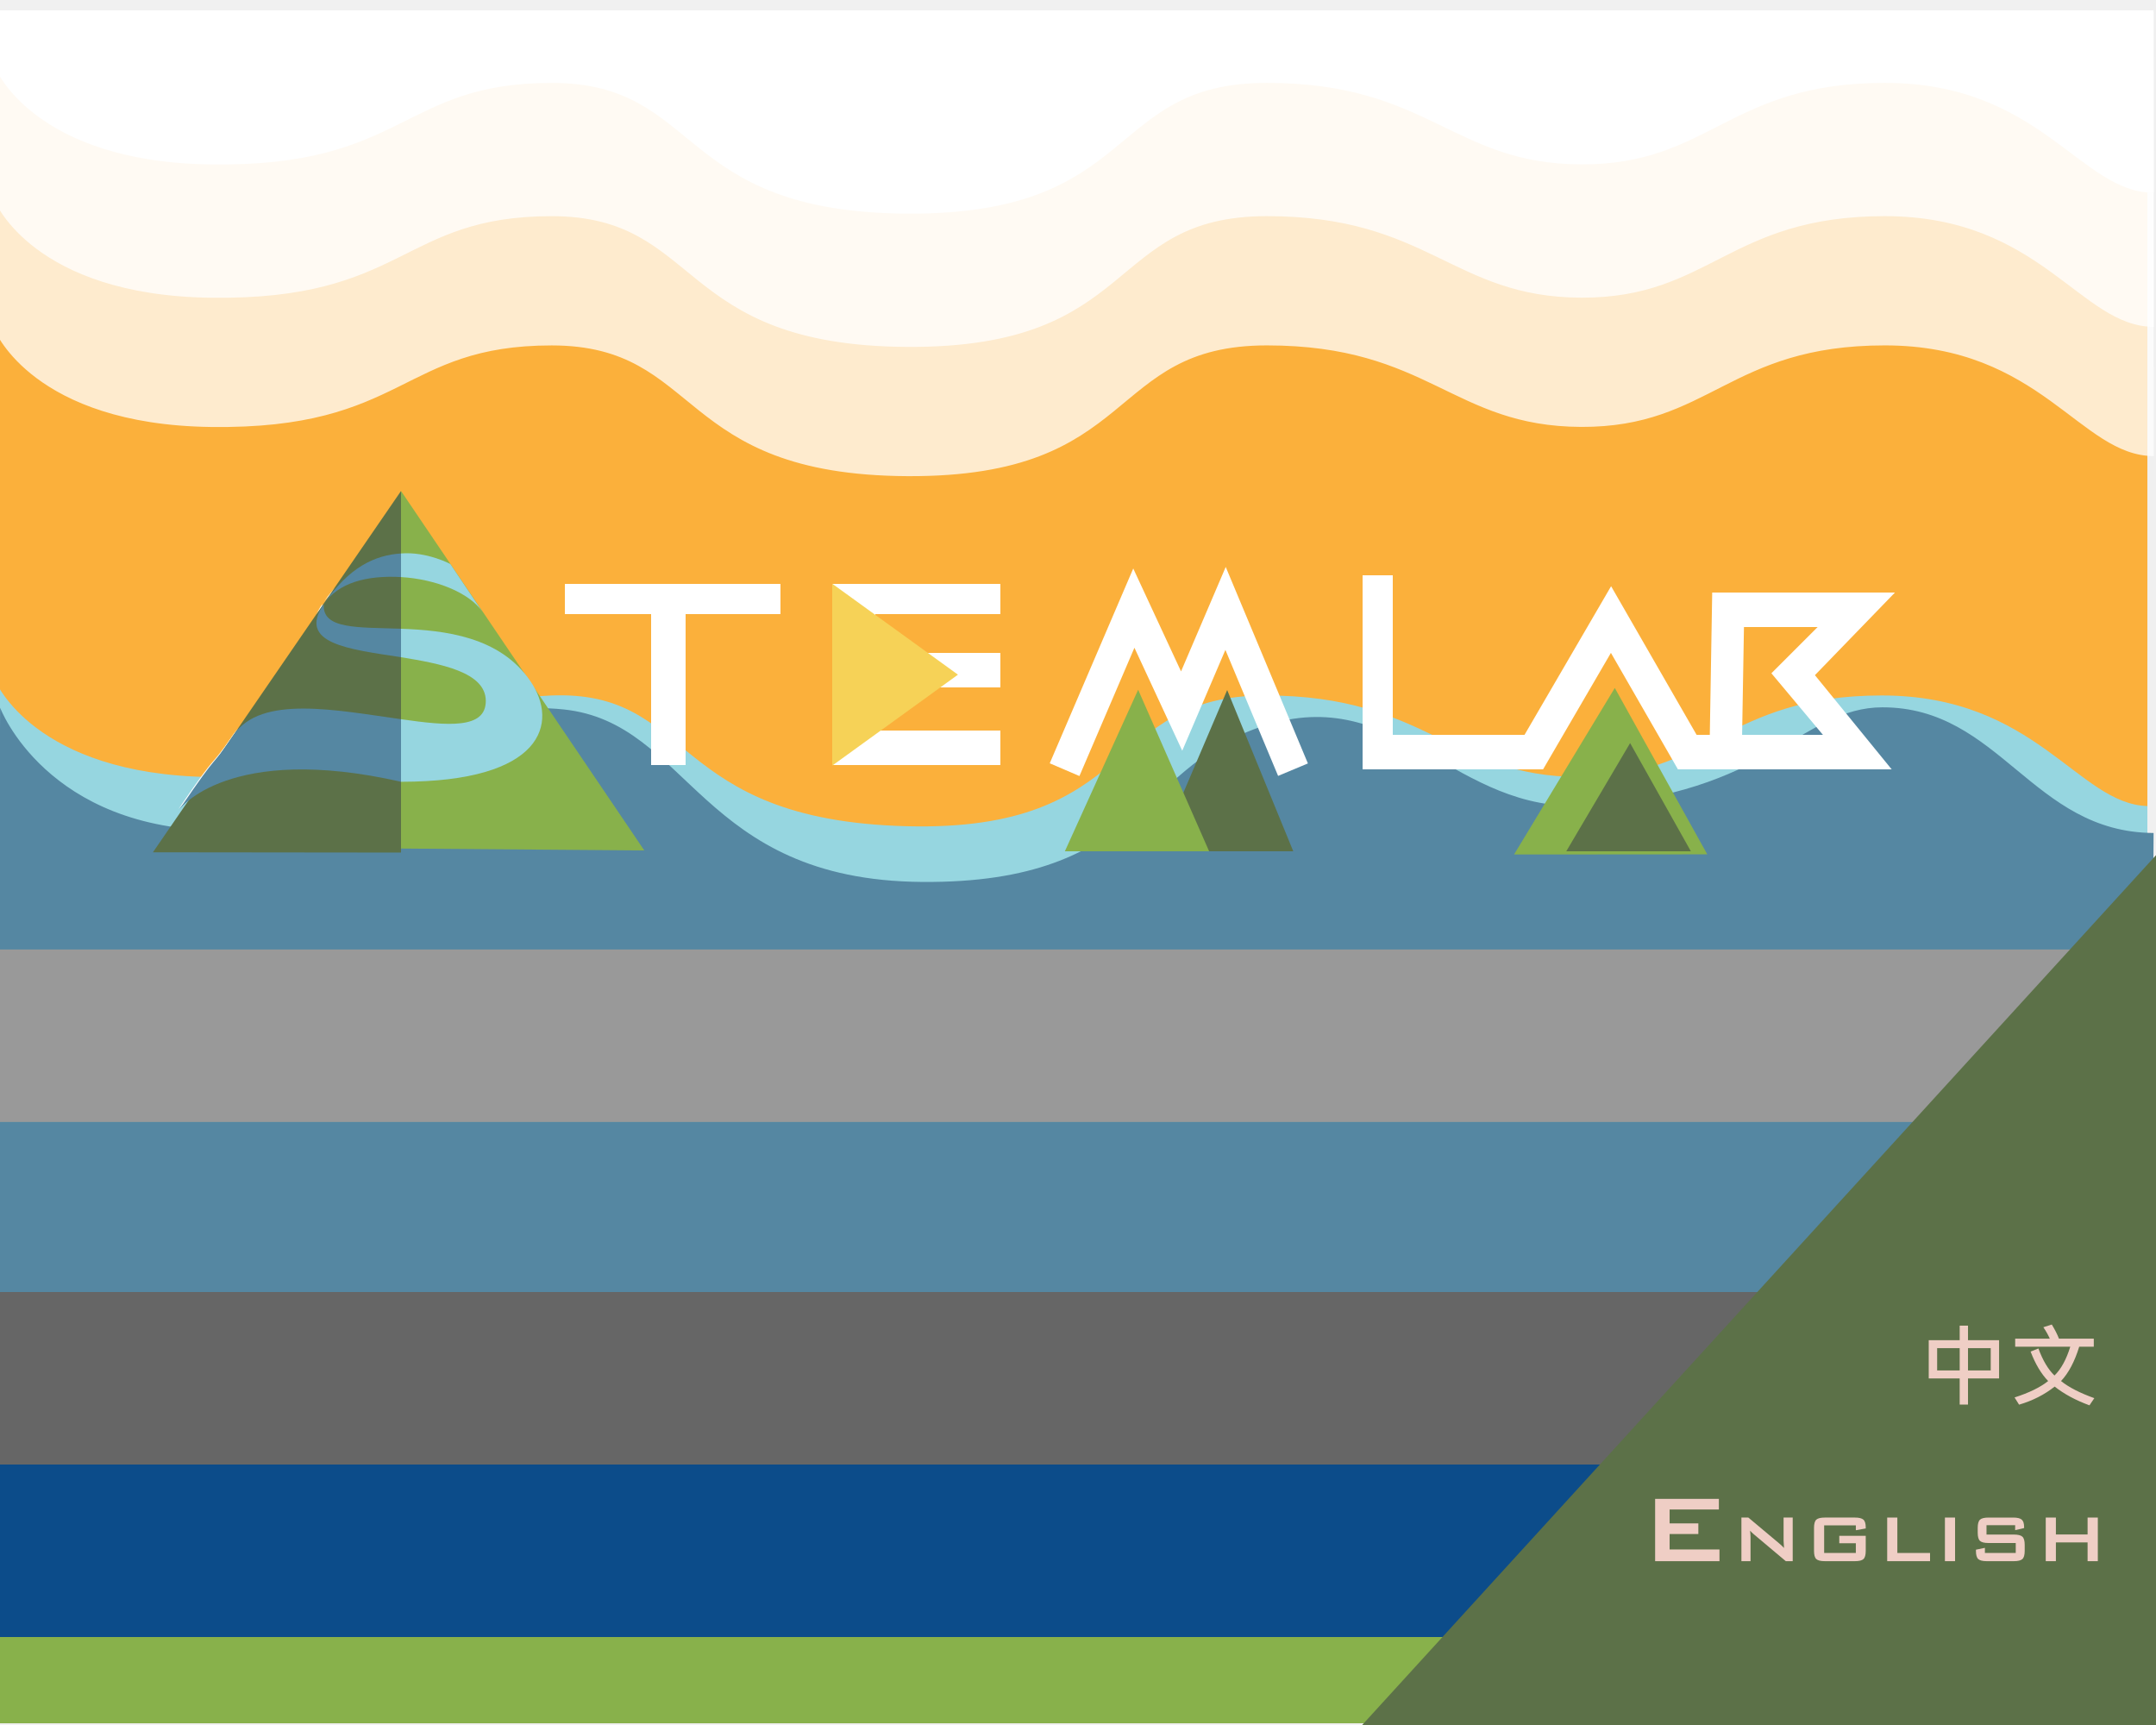
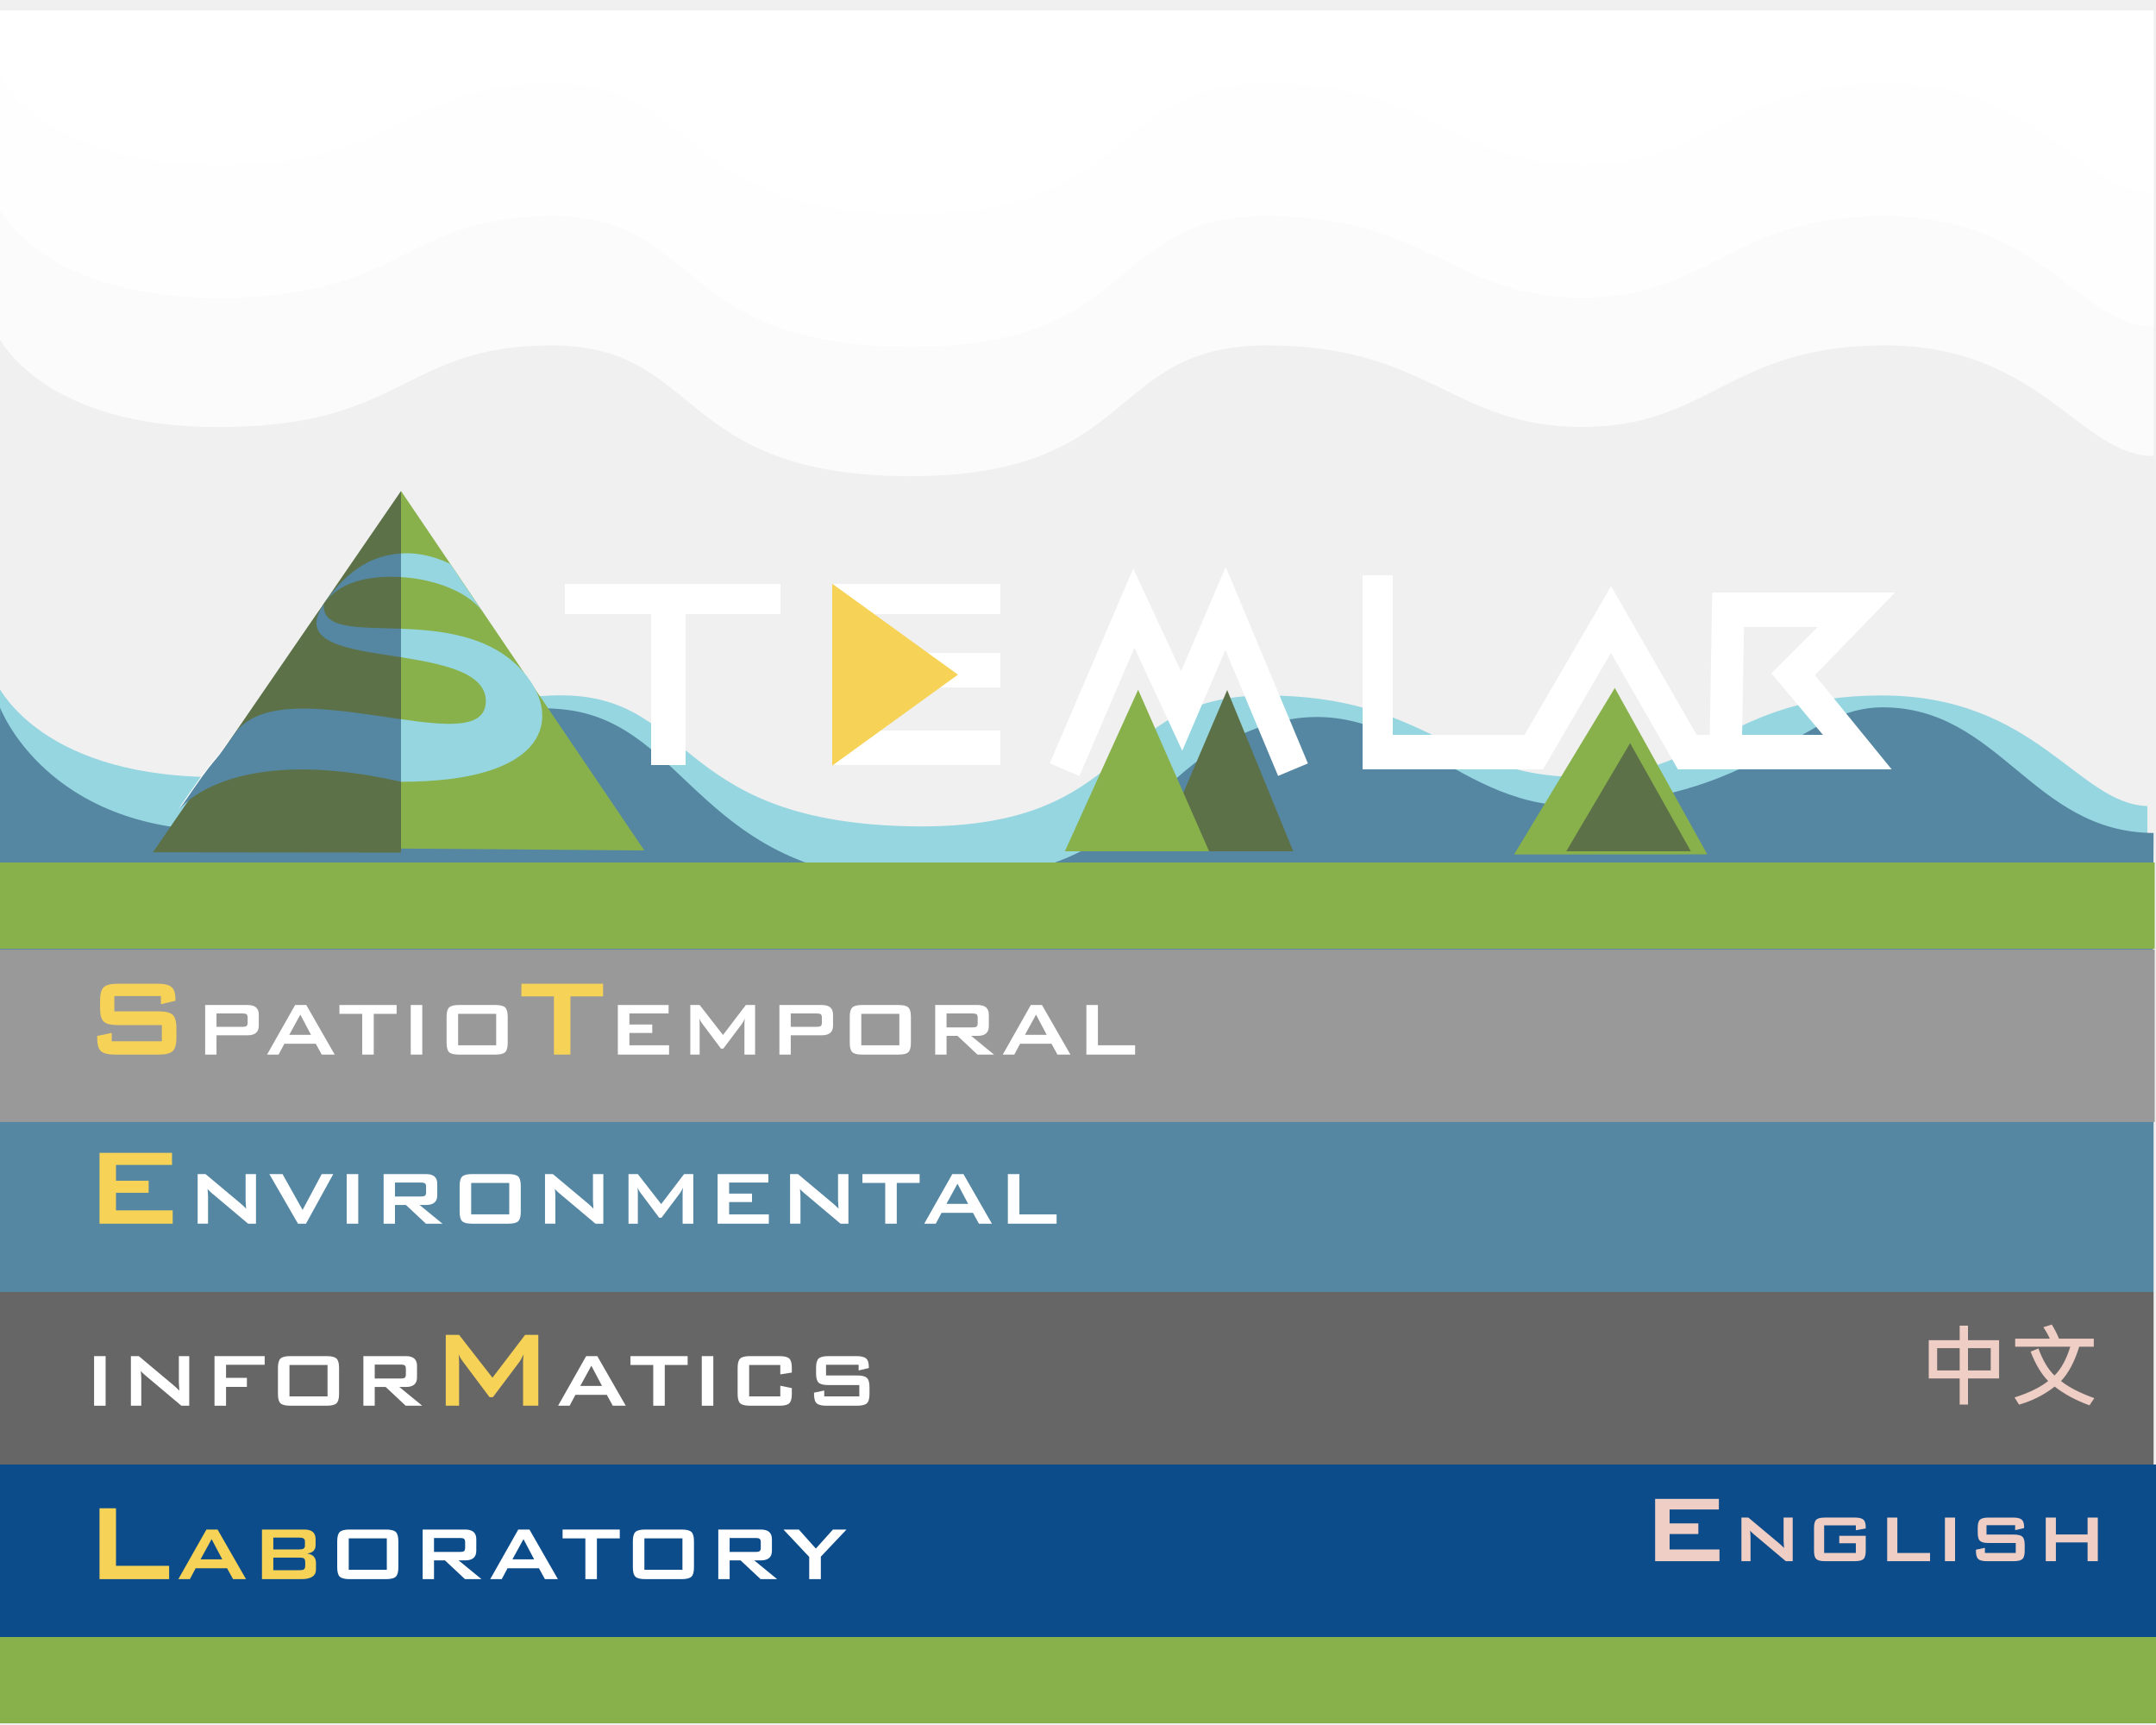
<svg xmlns="http://www.w3.org/2000/svg" version="1.1" x="0px" y="0px" viewBox="0 0 500 400" style="enable-background:new 0 0 500 400;" xml:space="preserve">
  <g id="Layer_21">
-     <rect id="XMLID_49_" x="-1" y="2.401" style="fill:#FBB03B;" width="499" height="392" />
+     <rect id="XMLID_49_" x="-1" y="2.401" style="display:none;fill:#FBB03B;" width="499" height="392" />
    <path id="XMLID_41_" style="fill:#96D6E0;" d="M366.244,180.17c-29.862-0.102-35.201-18.902-72.778-18.902   s-29.162,31.711-83.208,30.32c-55.487-1.429-49.057-31.646-82.431-30.314c-34.976,1.396-33.807,19.534-78.997,18.91   c-41.034-0.567-49.863-22.245-49.863-22.245l-0.103,124.463H498v-95.492c-16.125-0.461-25.757-25.643-61.598-25.643   C400.231,161.266,396.106,180.272,366.244,180.17z" />
    <path id="XMLID_25_" style="fill:#5587A2;" d="M367.466,186.798c-29.825,1.724-42.904-27.529-72.811-18.964   c-30.022,8.598-28.704,37.089-80.858,36.674c-51.663-0.411-53.838-36.956-83.094-40.001c-34.83-3.625-46.741,28.084-78.952,28.084   c-41.057,0-51.726-28.489-51.726-28.489l-1.161,226.299h499.518l1.058-197.246c-28.156-0.156-35.595-29.139-62.873-29.139   C417.968,164.016,409.702,184.356,367.466,186.798z" />
    <path id="XMLID_24_" style="fill:#FFFFFF;fill-opacity:0.75;" d="M-1.093,76.774c0,0,8.842,21.667,49.928,22.234   c45.247,0.624,44.052-18.91,79.101-18.91s28.413,30.05,82.544,30.314c54.131,0.265,45.705-30.32,83.33-30.32   s43.006,18.8,72.906,18.902c29.9,0.102,34.181-18.903,70.398-18.903s45.282,25.664,62.362,25.664   c-0.054-57.186-0.055-102.993-0.055-102.993H-1.093V76.774z" />
    <path id="XMLID_108_" style="fill:#FFFFFF;fill-opacity:0.75;" d="M-1.093,46.805c0,0,8.842,21.667,49.928,22.234   c45.247,0.624,44.052-18.91,79.101-18.91s28.413,30.05,82.544,30.314c54.131,0.265,45.705-30.32,83.33-30.32   s43.006,18.8,72.906,18.902c29.9,0.102,34.181-18.903,70.398-18.903s45.282,25.664,62.362,25.664   c-0.054-57.186-0.055-73.024-0.055-73.024H-1.093V46.805z" />
    <path id="XMLID_109_" style="fill:#FFFFFF;" d="M-1,15.9c0,0,8.795,21.667,49.881,22.234c45.247,0.624,44.029-18.91,79.077-18.91   s28.402,30.05,82.532,30.314s45.699-30.32,83.324-30.32s43.003,18.8,72.903,18.902s34.18-18.903,70.397-18.903   s45.281,25.484,62.361,25.484c-0.054-57.186-0.056-42.299-0.056-42.299H-1V15.9z" />
    <rect id="XMLID_26_" x="0" y="379.599" style="fill:#88B14B;" width="500" height="20" />
    <rect id="XMLID_92_" x="-0.576" y="339.599" style="fill:#0C4C8A;" width="500.576" height="40" />
    <rect id="XMLID_93_" x="-1.137" y="299.599" style="fill:#666666;" width="500.576" height="40" />
    <rect id="XMLID_91_" x="-0.614" y="259.599" style="fill:#5587A2;" width="500.054" height="40" />
    <rect id="XMLID_94_" x="-0.875" y="220.17" style="fill:#999999;" width="500.576" height="40" />
-     <polygon id="XMLID_80_" style="fill:#5C7148;" points="501,197.208 315.537,400.401 501,400.401  " />
+     <rect id="XMLID_397_" x="-0.299" y="200" style="fill:#88B14B;" width="500" height="20" />
+     <polygon id="XMLID_80_" style="display:none;fill:#5C7148;" points="501,197.208 315.537,400.401 501,400.401  " />
  </g>
  <g id="Layer_6">
    <g id="XMLID_193_">
-       <g id="XMLID_279_" style="display:none;">
-         <path id="XMLID_372_" style="display:inline;fill:#F6D257;" d="M37.314,230.98H26.519v3.535h10.276     c1.574,0,2.654,0.265,3.239,0.796c0.585,0.531,0.878,1.56,0.878,3.089v2.26c0,1.529-0.292,2.559-0.876,3.089     s-1.661,0.796-3.232,0.796H26.646c-1.571,0-2.648-0.265-3.232-0.796c-0.584-0.53-0.876-1.56-0.876-3.089v-0.445l3.375-0.701     v1.943h11.622V237.7H27.283c-1.571,0-2.643-0.265-3.216-0.797c-0.573-0.53-0.86-1.56-0.86-3.089v-1.815     c0-1.528,0.287-2.557,0.86-3.089c0.573-0.53,1.645-0.796,3.216-0.796h9.33c1.507,0,2.563,0.254,3.168,0.765     c0.605,0.509,0.908,1.454,0.908,2.833v0.35l-3.375,0.797V230.98z" />
-         <path id="XMLID_369_" style="display:inline;fill:#FFFFFF;" d="M47.579,244.545v-11.502h9.852c1.724,0,2.585,0.744,2.585,2.23     v2.563c0,1.486-0.862,2.229-2.585,2.229h-7.221v4.48H47.579z M56.227,235.005h-6.018v3.099h6.018     c0.416,0,0.706-0.046,0.869-0.136c0.223-0.135,0.334-0.399,0.334-0.791v-1.244c0-0.392-0.112-0.656-0.334-0.791     C56.933,235.051,56.643,235.005,56.227,235.005z" />
-         <path id="XMLID_366_" style="display:inline;fill:#FFFFFF;" d="M61.933,244.545l6.509-11.502h2.585l6.598,11.502h-3.009     l-1.382-2.519h-7.289l-1.337,2.519H61.933z M67.082,239.954h5.037l-2.474-4.681L67.082,239.954z" />
-         <path id="XMLID_364_" style="display:inline;fill:#FFFFFF;" d="M86.674,235.095v9.45h-2.675v-9.45h-5.283v-2.051h13.262v2.051     H86.674z" />
-         <path id="XMLID_362_" style="display:inline;fill:#FFFFFF;" d="M95.255,244.545v-11.502h2.675v11.502H95.255z" />
-         <path id="XMLID_359_" style="display:inline;fill:#FFFFFF;" d="M103.569,235.764c0-1.07,0.201-1.791,0.602-2.162     c0.401-0.371,1.151-0.558,2.251-0.558h8.47c1.099,0,1.85,0.187,2.251,0.558c0.401,0.371,0.602,1.092,0.602,2.162v6.063     c0,1.07-0.201,1.791-0.602,2.162c-0.401,0.371-1.152,0.557-2.251,0.557h-8.47c-1.1,0-1.85-0.186-2.251-0.557     c-0.401-0.371-0.602-1.092-0.602-2.162V235.764z M106.244,242.383h8.827v-7.288h-8.827V242.383z" />
-         <path id="XMLID_357_" style="display:inline;fill:#F6D257;" d="M132.287,231.044v13.501h-3.821v-13.501h-7.547v-2.929h18.946     v2.929H132.287z" />
-         <path id="XMLID_355_" style="display:inline;fill:#FFFFFF;" d="M143.285,244.545v-11.502h11.769v1.962h-9.094v2.564h5.305v1.961     h-5.305v2.853h9.206v2.162H143.285z" />
-         <path id="XMLID_353_" style="display:inline;fill:#FFFFFF;" d="M160.091,244.545v-11.502h2.162l5.417,6.954l5.305-6.954h2.14     v11.502h-2.474v-7.11c0-0.283,0.03-0.691,0.089-1.226c-0.282,0.58-0.505,0.981-0.669,1.204l-4.324,5.751h-0.535l-4.324-5.773     c-0.312-0.416-0.543-0.81-0.691-1.182c0.045,0.461,0.067,0.87,0.067,1.226v7.11H160.091z" />
-         <path id="XMLID_350_" style="display:inline;fill:#FFFFFF;" d="M180.753,244.545v-11.502h9.852c1.724,0,2.585,0.744,2.585,2.23     v2.563c0,1.486-0.862,2.229-2.585,2.229h-7.221v4.48H180.753z M189.401,235.005h-6.018v3.099h6.018     c0.416,0,0.706-0.046,0.869-0.136c0.223-0.135,0.334-0.399,0.334-0.791v-1.244c0-0.392-0.112-0.656-0.334-0.791     C190.106,235.051,189.817,235.005,189.401,235.005z" />
-         <path id="XMLID_347_" style="display:inline;fill:#FFFFFF;" d="M197.069,235.764c0-1.07,0.201-1.791,0.602-2.162     c0.401-0.371,1.151-0.558,2.251-0.558h8.47c1.099,0,1.85,0.187,2.251,0.558c0.401,0.371,0.602,1.092,0.602,2.162v6.063     c0,1.07-0.201,1.791-0.602,2.162c-0.401,0.371-1.152,0.557-2.251,0.557h-8.47c-1.1,0-1.85-0.186-2.251-0.557     c-0.401-0.371-0.602-1.092-0.602-2.162V235.764z M199.743,242.383h8.827v-7.288h-8.827V242.383z" />
-         <path id="XMLID_287_" style="display:inline;fill:#FFFFFF;" d="M216.883,244.545v-11.502h9.852c1.724,0,2.585,0.744,2.585,2.23     v2.696c0,1.486-0.862,2.23-2.585,2.23h-1.515l5.305,4.346h-3.833l-4.636-4.346h-2.541v4.346H216.883z M225.532,235.005h-6.018     v3.232h6.018c0.416,0,0.706-0.045,0.869-0.134c0.223-0.134,0.334-0.397,0.334-0.786v-1.392c0-0.389-0.112-0.65-0.334-0.786     C226.237,235.05,225.947,235.005,225.532,235.005z" />
-         <path id="XMLID_282_" style="display:inline;fill:#FFFFFF;" d="M232.552,244.545l6.509-11.502h2.585l6.598,11.502h-3.009     l-1.382-2.519h-7.289l-1.337,2.519H232.552z M237.701,239.954h5.037l-2.474-4.681L237.701,239.954z" />
-         <path id="XMLID_280_" style="display:inline;fill:#FFFFFF;" d="M251.944,244.545v-11.502h2.674v9.34h8.626v2.162H251.944z" />
+       <g id="XMLID_279_">
+         <path id="XMLID_372_" style="fill:#F6D257;" d="M37.314,230.98H26.519v3.535h10.276c1.574,0,2.654,0.265,3.239,0.796     c0.585,0.531,0.878,1.56,0.878,3.089v2.26c0,1.529-0.292,2.559-0.876,3.089s-1.661,0.796-3.232,0.796H26.646     c-1.571,0-2.648-0.265-3.232-0.796c-0.584-0.53-0.876-1.56-0.876-3.089v-0.445l3.375-0.701v1.943h11.622V237.7H27.283     c-1.571,0-2.643-0.265-3.216-0.797c-0.573-0.53-0.86-1.56-0.86-3.089v-1.815c0-1.528,0.287-2.557,0.86-3.089     c0.573-0.53,1.645-0.796,3.216-0.796h9.33c1.507,0,2.563,0.254,3.168,0.765c0.605,0.509,0.908,1.454,0.908,2.833v0.35     l-3.375,0.797V230.98z" />
+         <path id="XMLID_369_" style="fill:#FFFFFF;" d="M47.579,244.545v-11.502h9.852c1.724,0,2.585,0.744,2.585,2.23v2.563     c0,1.486-0.862,2.229-2.585,2.229h-7.221v4.48H47.579z M56.227,235.005h-6.018v3.099h6.018c0.416,0,0.706-0.046,0.869-0.136     c0.223-0.135,0.334-0.399,0.334-0.791v-1.244c0-0.392-0.112-0.656-0.334-0.791C56.933,235.051,56.643,235.005,56.227,235.005z" />
+         <path id="XMLID_366_" style="fill:#FFFFFF;" d="M61.933,244.545l6.509-11.502h2.585l6.598,11.502h-3.009l-1.382-2.519h-7.289     l-1.337,2.519H61.933z M67.082,239.954h5.037l-2.474-4.681L67.082,239.954z" />
+         <path id="XMLID_364_" style="fill:#FFFFFF;" d="M86.674,235.095v9.45h-2.675v-9.45h-5.283v-2.051h13.262v2.051H86.674z" />
+         <path id="XMLID_362_" style="fill:#FFFFFF;" d="M95.255,244.545v-11.502h2.675v11.502H95.255z" />
+         <path id="XMLID_359_" style="fill:#FFFFFF;" d="M103.569,235.764c0-1.07,0.201-1.791,0.602-2.162     c0.401-0.371,1.151-0.558,2.251-0.558h8.47c1.099,0,1.85,0.187,2.251,0.558c0.401,0.371,0.602,1.092,0.602,2.162v6.063     c0,1.07-0.201,1.791-0.602,2.162c-0.401,0.371-1.152,0.557-2.251,0.557h-8.47c-1.1,0-1.85-0.186-2.251-0.557     c-0.401-0.371-0.602-1.092-0.602-2.162V235.764z M106.244,242.383h8.827v-7.288h-8.827V242.383z" />
+         <path id="XMLID_357_" style="fill:#F6D257;" d="M132.287,231.044v13.501h-3.821v-13.501h-7.547v-2.929h18.946v2.929H132.287z" />
+         <path id="XMLID_355_" style="fill:#FFFFFF;" d="M143.285,244.545v-11.502h11.769v1.962h-9.094v2.564h5.305v1.961h-5.305v2.853     h9.206v2.162H143.285z" />
+         <path id="XMLID_353_" style="fill:#FFFFFF;" d="M160.091,244.545v-11.502h2.162l5.417,6.954l5.305-6.954h2.14v11.502h-2.474     v-7.11c0-0.283,0.03-0.691,0.089-1.226c-0.282,0.58-0.505,0.981-0.669,1.204l-4.324,5.751h-0.535l-4.324-5.773     c-0.312-0.416-0.543-0.81-0.691-1.182c0.045,0.461,0.067,0.87,0.067,1.226v7.11H160.091z" />
+         <path id="XMLID_350_" style="fill:#FFFFFF;" d="M180.753,244.545v-11.502h9.852c1.724,0,2.585,0.744,2.585,2.23v2.563     c0,1.486-0.862,2.229-2.585,2.229h-7.221v4.48H180.753z M189.401,235.005h-6.018v3.099h6.018c0.416,0,0.706-0.046,0.869-0.136     c0.223-0.135,0.334-0.399,0.334-0.791v-1.244c0-0.392-0.112-0.656-0.334-0.791C190.106,235.051,189.817,235.005,189.401,235.005z     " />
+         <path id="XMLID_347_" style="fill:#FFFFFF;" d="M197.069,235.764c0-1.07,0.201-1.791,0.602-2.162     c0.401-0.371,1.151-0.558,2.251-0.558h8.47c1.099,0,1.85,0.187,2.251,0.558c0.401,0.371,0.602,1.092,0.602,2.162v6.063     c0,1.07-0.201,1.791-0.602,2.162c-0.401,0.371-1.152,0.557-2.251,0.557h-8.47c-1.1,0-1.85-0.186-2.251-0.557     c-0.401-0.371-0.602-1.092-0.602-2.162V235.764z M199.743,242.383h8.827v-7.288h-8.827V242.383z" />
+         <path id="XMLID_287_" style="fill:#FFFFFF;" d="M216.883,244.545v-11.502h9.852c1.724,0,2.585,0.744,2.585,2.23v2.696     c0,1.486-0.862,2.23-2.585,2.23h-1.515l5.305,4.346h-3.833l-4.636-4.346h-2.541v4.346H216.883z M225.532,235.005h-6.018v3.232     h6.018c0.416,0,0.706-0.045,0.869-0.134c0.223-0.134,0.334-0.397,0.334-0.786v-1.392c0-0.389-0.112-0.65-0.334-0.786     C226.237,235.05,225.947,235.005,225.532,235.005z" />
+         <path id="XMLID_282_" style="fill:#FFFFFF;" d="M232.552,244.545l6.509-11.502h2.585l6.598,11.502h-3.009l-1.382-2.519h-7.289     l-1.337,2.519H232.552z M237.701,239.954h5.037l-2.474-4.681L237.701,239.954z" />
+         <path id="XMLID_280_" style="fill:#FFFFFF;" d="M251.944,244.545v-11.502h2.674v9.34h8.626v2.162H251.944z" />
      </g>
-       <g id="XMLID_249_" style="display:none;">
-         <path id="XMLID_277_" style="display:inline;fill:#F6D257;" d="M23.08,283.755v-16.43h16.813v2.802H26.901v3.662h7.579v2.801     h-7.579v4.076h13.151v3.089H23.08z" />
-         <path id="XMLID_275_" style="display:inline;fill:#FFFFFF;" d="M45.837,283.755v-11.502h1.828l8.091,6.776     c0.579,0.49,1.017,0.907,1.315,1.248c-0.075-1.07-0.111-1.73-0.111-1.984v-6.041h2.407v11.502h-1.828l-8.447-7.11     c-0.357-0.297-0.676-0.609-0.958-0.937c0.074,0.744,0.111,1.353,0.111,1.827v6.219H45.837z" />
-         <path id="XMLID_273_" style="display:inline;fill:#FFFFFF;" d="M69.107,283.755l-6.642-11.502h3.054l4.658,8.314l4.436-8.314     h2.675l-6.33,11.502H69.107z" />
-         <path id="XMLID_271_" style="display:inline;fill:#FFFFFF;" d="M80.408,283.755v-11.502h2.675v11.502H80.408z" />
-         <path id="XMLID_268_" style="display:inline;fill:#FFFFFF;" d="M88.966,283.755v-11.502h9.852c1.724,0,2.585,0.744,2.585,2.23     v2.696c0,1.486-0.862,2.23-2.585,2.23h-1.515l5.305,4.346h-3.833l-4.636-4.346h-2.541v4.346H88.966z M97.614,274.215h-6.018     v3.232h6.018c0.416,0,0.706-0.045,0.869-0.134c0.223-0.134,0.334-0.397,0.334-0.786v-1.392c0-0.389-0.112-0.65-0.334-0.786     C98.32,274.26,98.03,274.215,97.614,274.215z" />
-         <path id="XMLID_265_" style="display:inline;fill:#FFFFFF;" d="M106.597,274.973c0-1.07,0.201-1.791,0.602-2.162     c0.401-0.371,1.151-0.558,2.251-0.558h8.47c1.099,0,1.85,0.187,2.251,0.558s0.602,1.092,0.602,2.162v6.063     c0,1.07-0.201,1.791-0.602,2.162c-0.401,0.371-1.152,0.557-2.251,0.557h-8.47c-1.1,0-1.85-0.186-2.251-0.557     c-0.401-0.371-0.602-1.092-0.602-2.162V274.973z M109.272,281.593h8.827v-7.288h-8.827V281.593z" />
-         <path id="XMLID_263_" style="display:inline;fill:#FFFFFF;" d="M126.389,283.755v-11.502h1.828l8.091,6.776     c0.579,0.49,1.017,0.907,1.315,1.248c-0.075-1.07-0.111-1.73-0.111-1.984v-6.041h2.407v11.502h-1.828l-8.447-7.11     c-0.357-0.297-0.676-0.609-0.958-0.937c0.074,0.744,0.111,1.353,0.111,1.827v6.219H126.389z" />
-         <path id="XMLID_261_" style="display:inline;fill:#FFFFFF;" d="M145.758,283.755v-11.502h2.162l5.417,6.954l5.305-6.954h2.14     v11.502h-2.474v-7.11c0-0.283,0.03-0.691,0.089-1.226c-0.282,0.58-0.505,0.981-0.669,1.204l-4.324,5.751h-0.535l-4.324-5.773     c-0.312-0.416-0.543-0.81-0.691-1.182c0.045,0.461,0.067,0.87,0.067,1.226v7.11H145.758z" />
-         <path id="XMLID_259_" style="display:inline;fill:#FFFFFF;" d="M166.42,283.755v-11.502h11.769v1.962h-9.094v2.564h5.305v1.961     h-5.305v2.853h9.206v2.162H166.42z" />
-         <path id="XMLID_257_" style="display:inline;fill:#FFFFFF;" d="M183.226,283.755v-11.502h1.828l8.091,6.776     c0.579,0.49,1.017,0.907,1.315,1.248c-0.075-1.07-0.111-1.73-0.111-1.984v-6.041h2.407v11.502h-1.828l-8.447-7.11     c-0.357-0.297-0.676-0.609-0.958-0.937c0.074,0.744,0.111,1.353,0.111,1.827v6.219H183.226z" />
-         <path id="XMLID_255_" style="display:inline;fill:#FFFFFF;" d="M207.967,274.305v9.45h-2.675v-9.45h-5.283v-2.051h13.262v2.051     H207.967z" />
-         <path id="XMLID_252_" style="display:inline;fill:#FFFFFF;" d="M214.341,283.755l6.509-11.502h2.585l6.598,11.502h-3.009     l-1.382-2.519h-7.289l-1.337,2.519H214.341z M219.49,279.164h5.037l-2.474-4.681L219.49,279.164z" />
-         <path id="XMLID_250_" style="display:inline;fill:#FFFFFF;" d="M233.733,283.755v-11.502h2.675v9.34h8.626v2.162H233.733z" />
+       <g id="XMLID_249_">
+         <path id="XMLID_277_" style="fill:#F6D257;" d="M23.08,283.755v-16.43h16.813v2.802H26.901v3.662h7.579v2.801h-7.579v4.076     h13.151v3.089H23.08z" />
+         <path id="XMLID_275_" style="fill:#FFFFFF;" d="M45.837,283.755v-11.502h1.828l8.091,6.776c0.579,0.49,1.017,0.907,1.315,1.248     c-0.075-1.07-0.111-1.73-0.111-1.984v-6.041h2.407v11.502h-1.828l-8.447-7.11c-0.357-0.297-0.676-0.609-0.958-0.937     c0.074,0.744,0.111,1.353,0.111,1.827v6.219H45.837z" />
+         <path id="XMLID_273_" style="fill:#FFFFFF;" d="M69.107,283.755l-6.642-11.502h3.054l4.658,8.314l4.436-8.314h2.675l-6.33,11.502     H69.107z" />
+         <path id="XMLID_271_" style="fill:#FFFFFF;" d="M80.408,283.755v-11.502h2.675v11.502H80.408z" />
+         <path id="XMLID_268_" style="fill:#FFFFFF;" d="M88.966,283.755v-11.502h9.852c1.724,0,2.585,0.744,2.585,2.23v2.696     c0,1.486-0.862,2.23-2.585,2.23h-1.515l5.305,4.346h-3.833l-4.636-4.346h-2.541v4.346H88.966z M97.614,274.215h-6.018v3.232     h6.018c0.416,0,0.706-0.045,0.869-0.134c0.223-0.134,0.334-0.397,0.334-0.786v-1.392c0-0.389-0.112-0.65-0.334-0.786     C98.32,274.26,98.03,274.215,97.614,274.215z" />
+         <path id="XMLID_265_" style="fill:#FFFFFF;" d="M106.597,274.973c0-1.07,0.201-1.791,0.602-2.162     c0.401-0.371,1.151-0.558,2.251-0.558h8.47c1.099,0,1.85,0.187,2.251,0.558s0.602,1.092,0.602,2.162v6.063     c0,1.07-0.201,1.791-0.602,2.162c-0.401,0.371-1.152,0.557-2.251,0.557h-8.47c-1.1,0-1.85-0.186-2.251-0.557     c-0.401-0.371-0.602-1.092-0.602-2.162V274.973z M109.272,281.593h8.827v-7.288h-8.827V281.593z" />
+         <path id="XMLID_263_" style="fill:#FFFFFF;" d="M126.389,283.755v-11.502h1.828l8.091,6.776c0.579,0.49,1.017,0.907,1.315,1.248     c-0.075-1.07-0.111-1.73-0.111-1.984v-6.041h2.407v11.502h-1.828l-8.447-7.11c-0.357-0.297-0.676-0.609-0.958-0.937     c0.074,0.744,0.111,1.353,0.111,1.827v6.219H126.389z" />
+         <path id="XMLID_261_" style="fill:#FFFFFF;" d="M145.758,283.755v-11.502h2.162l5.417,6.954l5.305-6.954h2.14v11.502h-2.474     v-7.11c0-0.283,0.03-0.691,0.089-1.226c-0.282,0.58-0.505,0.981-0.669,1.204l-4.324,5.751h-0.535l-4.324-5.773     c-0.312-0.416-0.543-0.81-0.691-1.182c0.045,0.461,0.067,0.87,0.067,1.226v7.11H145.758z" />
+         <path id="XMLID_259_" style="fill:#FFFFFF;" d="M166.42,283.755v-11.502h11.769v1.962h-9.094v2.564h5.305v1.961h-5.305v2.853     h9.206v2.162H166.42z" />
+         <path id="XMLID_257_" style="fill:#FFFFFF;" d="M183.226,283.755v-11.502h1.828l8.091,6.776c0.579,0.49,1.017,0.907,1.315,1.248     c-0.075-1.07-0.111-1.73-0.111-1.984v-6.041h2.407v11.502h-1.828l-8.447-7.11c-0.357-0.297-0.676-0.609-0.958-0.937     c0.074,0.744,0.111,1.353,0.111,1.827v6.219H183.226z" />
+         <path id="XMLID_255_" style="fill:#FFFFFF;" d="M207.967,274.305v9.45h-2.675v-9.45h-5.283v-2.051h13.262v2.051H207.967z" />
+         <path id="XMLID_252_" style="fill:#FFFFFF;" d="M214.341,283.755l6.509-11.502h2.585l6.598,11.502h-3.009l-1.382-2.519h-7.289     l-1.337,2.519H214.341z M219.49,279.164h5.037l-2.474-4.681L219.49,279.164z" />
+         <path id="XMLID_250_" style="fill:#FFFFFF;" d="M233.733,283.755v-11.502h2.675v9.34h8.626v2.162H233.733z" />
      </g>
-       <g id="XMLID_223_" style="display:none;">
-         <path id="XMLID_247_" style="display:inline;fill:#FFFFFF;" d="M21.819,325.965v-11.502h2.675v11.502H21.819z" />
-         <path id="XMLID_245_" style="display:inline;fill:#FFFFFF;" d="M30.356,325.965v-11.502h1.828l8.091,6.776     c0.579,0.49,1.017,0.907,1.315,1.248c-0.075-1.07-0.111-1.73-0.111-1.984v-6.041h2.407v11.502h-1.828l-8.447-7.11     c-0.357-0.297-0.676-0.609-0.958-0.937c0.074,0.744,0.111,1.353,0.111,1.827v6.219H30.356z" />
-         <path id="XMLID_243_" style="display:inline;fill:#FFFFFF;" d="M49.747,325.965v-11.502h11.635v2.007h-8.961v3.031h4.837v2.095     h-4.837v4.369H49.747z" />
-         <path id="XMLID_240_" style="display:inline;fill:#FFFFFF;" d="M64.458,317.183c0-1.07,0.201-1.791,0.602-2.162     c0.401-0.371,1.151-0.558,2.251-0.558h8.47c1.099,0,1.85,0.187,2.251,0.558s0.602,1.092,0.602,2.162v6.063     c0,1.07-0.201,1.791-0.602,2.162c-0.401,0.371-1.152,0.557-2.251,0.557h-8.47c-1.1,0-1.85-0.186-2.251-0.557     c-0.401-0.371-0.602-1.092-0.602-2.162V317.183z M67.133,323.803h8.827v-7.288h-8.827V323.803z" />
-         <path id="XMLID_237_" style="display:inline;fill:#FFFFFF;" d="M84.273,325.965v-11.502h9.852c1.724,0,2.585,0.744,2.585,2.23     v2.696c0,1.486-0.862,2.23-2.585,2.23h-1.515l5.305,4.346H94.08l-4.636-4.346h-2.541v4.346H84.273z M92.921,316.425h-6.018v3.232     h6.018c0.416,0,0.706-0.045,0.869-0.134c0.223-0.134,0.334-0.397,0.334-0.786v-1.392c0-0.389-0.112-0.65-0.334-0.786     C93.626,316.47,93.337,316.425,92.921,316.425z" />
-         <path id="XMLID_235_" style="display:inline;fill:#F6D257;" d="M103.378,325.965v-16.43h3.089l7.738,9.935l7.578-9.935h3.057     v16.43h-3.534v-10.157c0-0.403,0.042-0.988,0.127-1.751c-0.403,0.828-0.722,1.401-0.955,1.719l-6.177,8.215h-0.765l-6.177-8.247     c-0.446-0.594-0.775-1.157-0.987-1.687c0.064,0.658,0.096,1.242,0.096,1.751v10.157H103.378z" />
-         <path id="XMLID_232_" style="display:inline;fill:#FFFFFF;" d="M129.427,325.965l6.509-11.502h2.585l6.598,11.502h-3.009     l-1.382-2.519h-7.289l-1.337,2.519H129.427z M134.576,321.374h5.037l-2.474-4.681L134.576,321.374z" />
-         <path id="XMLID_230_" style="display:inline;fill:#FFFFFF;" d="M154.168,316.515v9.45h-2.675v-9.45h-5.283v-2.051h13.262v2.051     H154.168z" />
-         <path id="XMLID_228_" style="display:inline;fill:#FFFFFF;" d="M162.749,325.965v-11.502h2.675v11.502H162.749z" />
-         <path id="XMLID_226_" style="display:inline;fill:#FFFFFF;" d="M180.959,316.515h-7.221v7.288h7.221v-2.474l2.675,0.557v1.36     c0,1.07-0.201,1.791-0.602,2.162c-0.401,0.371-1.151,0.557-2.251,0.557h-6.865c-1.1,0-1.85-0.186-2.251-0.557     c-0.401-0.371-0.602-1.092-0.602-2.162v-6.063c0-1.07,0.201-1.791,0.602-2.162c0.401-0.371,1.151-0.558,2.251-0.558h6.865     c1.099,0,1.85,0.187,2.251,0.558c0.401,0.371,0.602,1.092,0.602,2.162v1.092l-2.675,0.423V316.515z" />
-         <path id="XMLID_224_" style="display:inline;fill:#FFFFFF;" d="M199.125,316.47h-7.556v2.474h7.193     c1.102,0,1.858,0.186,2.267,0.557c0.41,0.372,0.615,1.093,0.615,2.162v1.583c0,1.07-0.204,1.791-0.613,2.162     c-0.409,0.371-1.163,0.557-2.262,0.557h-7.11c-1.1,0-1.854-0.186-2.262-0.557c-0.409-0.371-0.613-1.092-0.613-2.162v-0.312     l2.363-0.491v1.36h8.136v-2.63h-7.177c-1.1,0-1.85-0.186-2.251-0.557c-0.401-0.371-0.602-1.092-0.602-2.162v-1.27     c0-1.07,0.201-1.791,0.602-2.162c0.401-0.371,1.151-0.558,2.251-0.558h6.531c1.055,0,1.794,0.178,2.217,0.535     s0.636,1.018,0.636,1.984v0.245l-2.363,0.558V316.47z" />
+       <g id="XMLID_223_">
+         <path id="XMLID_247_" style="fill:#FFFFFF;" d="M21.819,325.965v-11.502h2.675v11.502H21.819z" />
+         <path id="XMLID_245_" style="fill:#FFFFFF;" d="M30.356,325.965v-11.502h1.828l8.091,6.776c0.579,0.49,1.017,0.907,1.315,1.248     c-0.075-1.07-0.111-1.73-0.111-1.984v-6.041h2.407v11.502h-1.828l-8.447-7.11c-0.357-0.297-0.676-0.609-0.958-0.937     c0.074,0.744,0.111,1.353,0.111,1.827v6.219H30.356z" />
+         <path id="XMLID_243_" style="fill:#FFFFFF;" d="M49.747,325.965v-11.502h11.635v2.007h-8.961v3.031h4.837v2.095h-4.837v4.369     H49.747z" />
+         <path id="XMLID_240_" style="fill:#FFFFFF;" d="M64.458,317.183c0-1.07,0.201-1.791,0.602-2.162     c0.401-0.371,1.151-0.558,2.251-0.558h8.47c1.099,0,1.85,0.187,2.251,0.558s0.602,1.092,0.602,2.162v6.063     c0,1.07-0.201,1.791-0.602,2.162c-0.401,0.371-1.152,0.557-2.251,0.557h-8.47c-1.1,0-1.85-0.186-2.251-0.557     c-0.401-0.371-0.602-1.092-0.602-2.162V317.183z M67.133,323.803h8.827v-7.288h-8.827V323.803z" />
+         <path id="XMLID_237_" style="fill:#FFFFFF;" d="M84.273,325.965v-11.502h9.852c1.724,0,2.585,0.744,2.585,2.23v2.696     c0,1.486-0.862,2.23-2.585,2.23h-1.515l5.305,4.346H94.08l-4.636-4.346h-2.541v4.346H84.273z M92.921,316.425h-6.018v3.232h6.018     c0.416,0,0.706-0.045,0.869-0.134c0.223-0.134,0.334-0.397,0.334-0.786v-1.392c0-0.389-0.112-0.65-0.334-0.786     C93.626,316.47,93.337,316.425,92.921,316.425z" />
+         <path id="XMLID_235_" style="fill:#F6D257;" d="M103.378,325.965v-16.43h3.089l7.738,9.935l7.578-9.935h3.057v16.43h-3.534     v-10.157c0-0.403,0.042-0.988,0.127-1.751c-0.403,0.828-0.722,1.401-0.955,1.719l-6.177,8.215h-0.765l-6.177-8.247     c-0.446-0.594-0.775-1.157-0.987-1.687c0.064,0.658,0.096,1.242,0.096,1.751v10.157H103.378z" />
+         <path id="XMLID_232_" style="fill:#FFFFFF;" d="M129.427,325.965l6.509-11.502h2.585l6.598,11.502h-3.009l-1.382-2.519h-7.289     l-1.337,2.519H129.427z M134.576,321.374h5.037l-2.474-4.681L134.576,321.374z" />
+         <path id="XMLID_230_" style="fill:#FFFFFF;" d="M154.168,316.515v9.45h-2.675v-9.45h-5.283v-2.051h13.262v2.051H154.168z" />
+         <path id="XMLID_228_" style="fill:#FFFFFF;" d="M162.749,325.965v-11.502h2.675v11.502H162.749z" />
+         <path id="XMLID_226_" style="fill:#FFFFFF;" d="M180.959,316.515h-7.221v7.288h7.221v-2.474l2.675,0.557v1.36     c0,1.07-0.201,1.791-0.602,2.162c-0.401,0.371-1.151,0.557-2.251,0.557h-6.865c-1.1,0-1.85-0.186-2.251-0.557     c-0.401-0.371-0.602-1.092-0.602-2.162v-6.063c0-1.07,0.201-1.791,0.602-2.162c0.401-0.371,1.151-0.558,2.251-0.558h6.865     c1.099,0,1.85,0.187,2.251,0.558c0.401,0.371,0.602,1.092,0.602,2.162v1.092l-2.675,0.423V316.515z" />
+         <path id="XMLID_224_" style="fill:#FFFFFF;" d="M199.125,316.47h-7.556v2.474h7.193c1.102,0,1.858,0.186,2.267,0.557     c0.41,0.372,0.615,1.093,0.615,2.162v1.583c0,1.07-0.204,1.791-0.613,2.162c-0.409,0.371-1.163,0.557-2.262,0.557h-7.11     c-1.1,0-1.854-0.186-2.262-0.557c-0.409-0.371-0.613-1.092-0.613-2.162v-0.312l2.363-0.491v1.36h8.136v-2.63h-7.177     c-1.1,0-1.85-0.186-2.251-0.557c-0.401-0.371-0.602-1.092-0.602-2.162v-1.27c0-1.07,0.201-1.791,0.602-2.162     c0.401-0.371,1.151-0.558,2.251-0.558h6.531c1.055,0,1.794,0.178,2.217,0.535s0.636,1.018,0.636,1.984v0.245l-2.363,0.558V316.47     z" />
      </g>
-       <g id="XMLID_194_" style="display:none;">
-         <path id="XMLID_221_" style="display:inline;fill:#F6D257;" d="M23.08,366.176v-16.43h3.821v13.342h12.323v3.089H23.08z" />
-         <path id="XMLID_218_" style="display:inline;fill:#F6D257;" d="M41.361,366.176l6.509-11.502h2.585l6.598,11.502h-3.009     l-1.382-2.519h-7.289l-1.337,2.519H41.361z M46.51,361.585h5.037l-2.474-4.681L46.51,361.585z" />
-         <path id="XMLID_214_" style="display:inline;fill:#F6D257;" d="M60.752,366.176v-11.502h9.852c1.724,0,2.585,0.744,2.585,2.23     v1.404c0,1.13-0.661,1.776-1.984,1.939c1.382,0.178,2.073,0.914,2.073,2.207v1.472c0,1.501-1.129,2.251-3.388,2.251H60.752z      M69.49,356.547h-6.107v2.741h6.107c0.817,0,1.226-0.274,1.226-0.824v-1.093C70.716,356.822,70.307,356.547,69.49,356.547z      M69.49,361.183h-6.107v2.919h6.107c0.446,0,0.758-0.051,0.936-0.155c0.238-0.148,0.357-0.438,0.357-0.87v-0.869     c0-0.431-0.119-0.721-0.357-0.87C70.247,361.235,69.935,361.183,69.49,361.183z" />
-         <path id="XMLID_211_" style="display:inline;fill:#FFFFFF;" d="M78.205,357.394c0-1.07,0.201-1.791,0.602-2.162     c0.401-0.371,1.151-0.558,2.251-0.558h8.47c1.099,0,1.85,0.187,2.251,0.558c0.401,0.371,0.602,1.092,0.602,2.162v6.063     c0,1.07-0.201,1.791-0.602,2.162s-1.152,0.557-2.251,0.557h-8.47c-1.1,0-1.85-0.186-2.251-0.557s-0.602-1.092-0.602-2.162     V357.394z M80.879,364.014h8.827v-7.288h-8.827V364.014z" />
-         <path id="XMLID_208_" style="display:inline;fill:#FFFFFF;" d="M98.019,366.176v-11.502h9.852c1.724,0,2.585,0.744,2.585,2.23     v2.696c0,1.486-0.862,2.23-2.585,2.23h-1.515l5.305,4.346h-3.833l-4.636-4.346h-2.541v4.346H98.019z M106.667,356.636h-6.018     v3.232h6.018c0.416,0,0.706-0.045,0.869-0.134c0.223-0.134,0.334-0.397,0.334-0.786v-1.392c0-0.389-0.112-0.65-0.334-0.786     C107.373,356.681,107.083,356.636,106.667,356.636z" />
-         <path id="XMLID_205_" style="display:inline;fill:#FFFFFF;" d="M113.688,366.176l6.509-11.502h2.585l6.598,11.502h-3.009     l-1.382-2.519H117.7l-1.337,2.519H113.688z M118.837,361.585h5.037l-2.474-4.681L118.837,361.585z" />
-         <path id="XMLID_203_" style="display:inline;fill:#FFFFFF;" d="M138.429,356.726v9.45h-2.675v-9.45h-5.283v-2.051h13.262v2.051     H138.429z" />
-         <path id="XMLID_200_" style="display:inline;fill:#FFFFFF;" d="M146.765,357.394c0-1.07,0.201-1.791,0.602-2.162     c0.401-0.371,1.151-0.558,2.251-0.558h8.47c1.099,0,1.85,0.187,2.251,0.558c0.401,0.371,0.602,1.092,0.602,2.162v6.063     c0,1.07-0.201,1.791-0.602,2.162c-0.401,0.371-1.152,0.557-2.251,0.557h-8.47c-1.1,0-1.85-0.186-2.251-0.557     c-0.401-0.371-0.602-1.092-0.602-2.162V357.394z M149.44,364.014h8.827v-7.288h-8.827V364.014z" />
-         <path id="XMLID_197_" style="display:inline;fill:#FFFFFF;" d="M166.58,366.176v-11.502h9.852c1.724,0,2.585,0.744,2.585,2.23     v2.696c0,1.486-0.862,2.23-2.585,2.23h-1.515l5.305,4.346h-3.833l-4.636-4.346h-2.541v4.346H166.58z M175.228,356.636h-6.018     v3.232h6.018c0.416,0,0.706-0.045,0.869-0.134c0.223-0.134,0.334-0.397,0.334-0.786v-1.392c0-0.389-0.112-0.65-0.334-0.786     C175.934,356.681,175.644,356.636,175.228,356.636z" />
-         <path id="XMLID_195_" style="display:inline;fill:#FFFFFF;" d="M187.665,366.176v-5.149l-5.974-6.353h3.566l3.945,4.414     l3.967-4.414h3.143l-5.951,6.286v5.216H187.665z" />
+       <g id="XMLID_194_">
+         <path id="XMLID_221_" style="fill:#F6D257;" d="M23.08,366.176v-16.43h3.821v13.342h12.323v3.089H23.08z" />
+         <path id="XMLID_218_" style="fill:#F6D257;" d="M41.361,366.176l6.509-11.502h2.585l6.598,11.502h-3.009l-1.382-2.519h-7.289     l-1.337,2.519H41.361z M46.51,361.585h5.037l-2.474-4.681L46.51,361.585z" />
+         <path id="XMLID_214_" style="fill:#F6D257;" d="M60.752,366.176v-11.502h9.852c1.724,0,2.585,0.744,2.585,2.23v1.404     c0,1.13-0.661,1.776-1.984,1.939c1.382,0.178,2.073,0.914,2.073,2.207v1.472c0,1.501-1.129,2.251-3.388,2.251H60.752z      M69.49,356.547h-6.107v2.741h6.107c0.817,0,1.226-0.274,1.226-0.824v-1.093C70.716,356.822,70.307,356.547,69.49,356.547z      M69.49,361.183h-6.107v2.919h6.107c0.446,0,0.758-0.051,0.936-0.155c0.238-0.148,0.357-0.438,0.357-0.87v-0.869     c0-0.431-0.119-0.721-0.357-0.87C70.247,361.235,69.935,361.183,69.49,361.183z" />
+         <path id="XMLID_211_" style="fill:#FFFFFF;" d="M78.205,357.394c0-1.07,0.201-1.791,0.602-2.162     c0.401-0.371,1.151-0.558,2.251-0.558h8.47c1.099,0,1.85,0.187,2.251,0.558c0.401,0.371,0.602,1.092,0.602,2.162v6.063     c0,1.07-0.201,1.791-0.602,2.162s-1.152,0.557-2.251,0.557h-8.47c-1.1,0-1.85-0.186-2.251-0.557s-0.602-1.092-0.602-2.162     V357.394z M80.879,364.014h8.827v-7.288h-8.827V364.014z" />
+         <path id="XMLID_208_" style="fill:#FFFFFF;" d="M98.019,366.176v-11.502h9.852c1.724,0,2.585,0.744,2.585,2.23v2.696     c0,1.486-0.862,2.23-2.585,2.23h-1.515l5.305,4.346h-3.833l-4.636-4.346h-2.541v4.346H98.019z M106.667,356.636h-6.018v3.232     h6.018c0.416,0,0.706-0.045,0.869-0.134c0.223-0.134,0.334-0.397,0.334-0.786v-1.392c0-0.389-0.112-0.65-0.334-0.786     C107.373,356.681,107.083,356.636,106.667,356.636z" />
+         <path id="XMLID_205_" style="fill:#FFFFFF;" d="M113.688,366.176l6.509-11.502h2.585l6.598,11.502h-3.009l-1.382-2.519H117.7     l-1.337,2.519H113.688z M118.837,361.585h5.037l-2.474-4.681L118.837,361.585z" />
+         <path id="XMLID_203_" style="fill:#FFFFFF;" d="M138.429,356.726v9.45h-2.675v-9.45h-5.283v-2.051h13.262v2.051H138.429z" />
+         <path id="XMLID_200_" style="fill:#FFFFFF;" d="M146.765,357.394c0-1.07,0.201-1.791,0.602-2.162     c0.401-0.371,1.151-0.558,2.251-0.558h8.47c1.099,0,1.85,0.187,2.251,0.558c0.401,0.371,0.602,1.092,0.602,2.162v6.063     c0,1.07-0.201,1.791-0.602,2.162c-0.401,0.371-1.152,0.557-2.251,0.557h-8.47c-1.1,0-1.85-0.186-2.251-0.557     c-0.401-0.371-0.602-1.092-0.602-2.162V357.394z M149.44,364.014h8.827v-7.288h-8.827V364.014z" />
+         <path id="XMLID_197_" style="fill:#FFFFFF;" d="M166.58,366.176v-11.502h9.852c1.724,0,2.585,0.744,2.585,2.23v2.696     c0,1.486-0.862,2.23-2.585,2.23h-1.515l5.305,4.346h-3.833l-4.636-4.346h-2.541v4.346H166.58z M175.228,356.636h-6.018v3.232     h6.018c0.416,0,0.706-0.045,0.869-0.134c0.223-0.134,0.334-0.397,0.334-0.786v-1.392c0-0.389-0.112-0.65-0.334-0.786     C175.934,356.681,175.644,356.636,175.228,356.636z" />
+         <path id="XMLID_195_" style="fill:#FFFFFF;" d="M187.665,366.176v-5.149l-5.974-6.353h3.566l3.945,4.414l3.967-4.414h3.143     l-5.951,6.286v5.216H187.665z" />
      </g>
    </g>
  </g>
  <g id="STEMLAB">
    <g id="XMLID_23_">
      <path id="XMLID_58_" style="fill:#FFFFFF;" d="M74.738,140.069c-11.388,16.673,37.567,7.336,37.569,22.472    c0,15.093-47.092-8.53-58.271,7.838c-5.99,8.791-2.662,2.53-12.682,17.282c0,0,11.45-15.473,51.291-6.379    c33.847,0,36.613-13.631,30.027-23.309C108.666,137.391,73.793,152.088,74.738,140.069z" />
      <path id="XMLID_61_" style="fill:#FFFFFF;" d="M111.738,141.908c-2.239-3.294-7.569-11.122-7.569-11.122    s-16.452-9.781-29.431,9.283C81.749,129.743,105.869,133.283,111.738,141.908z" />
      <polygon id="XMLID_62_" style="fill:#FFFFFF;" points="150.093,135.401 131,135.401 131,142.401 151,142.401 151,177.401     159,177.401 159,142.401 181,142.401 181,135.401 160.168,135.401   " />
      <polygon id="XMLID_63_" style="fill:#FFFFFF;" points="193,135.401 193,142.755 193,152.272 193,159.675 193,169.692 193,177.401     203.517,177.401 232,177.401 232,169.401 203,169.401 203,159.401 232,159.401 232,151.401 203,151.401 203,142.401 232,142.401     232,135.401 203.517,135.401   " />
      <polygon id="XMLID_64_" style="fill:#FFFFFF;" points="273.896,155.69 262.813,131.824 243.447,176.997 250.333,179.949     263.086,150.2 274.177,174.082 284.183,150.696 296.406,179.918 303.318,177.027 284.259,131.467   " />
      <path id="XMLID_67_" style="fill:#FFFFFF;" d="M439.458,137.401h-42.38l-0.556,33h-3.058l-19.833-34.468l-20.079,34.468H323v-37    h-7v45h41.856l15.733-27.008l15.54,27.008h49.57L420.9,156.562L439.458,137.401z M422.758,170.401h-18.744l0.429-25h17.089    l-10.727,10.722L422.758,170.401z" />
    </g>
  </g>
  <g id="S">
    <g id="Layer_10">
      <polygon id="XMLID_100_" style="fill:#5C7148;" points="93,197.698 93,113.853 35.465,197.635   " />
      <polygon id="XMLID_96_" style="fill:#88B14B;" points="93,196.762 93,113.853 149.421,197.203   " />
    </g>
    <g id="Layer_11_copy_2">
      <g id="XMLID_34_">
        <path id="XMLID_37_" style="fill:#5587A2;" d="M93,133.812v-5.475c-6,0.392-12.032,3.103-17.907,11.732     C78.443,135.136,85,133.374,93,133.812z" />
        <path id="XMLID_36_" style="fill:#5587A2;" d="M93,166.772c-15-2.084-32.435-5.693-38.786,3.607     c-5.99,8.791-2.573,2.53-12.594,17.282c0,0,11.38-15.473,51.38-6.379V166.772z" />
        <path id="XMLID_35_" style="fill:#5587A2;" d="M93,152.393v-6.599c-10-0.365-18.372,0.195-17.907-5.725     C68.809,149.27,81,150.551,93,152.393z" />
      </g>
    </g>
    <g id="Layer_11_copy">
      <g id="XMLID_82_">
        <path id="XMLID_84_" style="fill:#96D6E0;" d="M93,133.812c8,0.479,15.851,3.591,18.916,8.096     c-2.239-3.294-7.48-11.122-7.48-11.122S99,127.864,93,128.338V133.812z" />
        <path id="XMLID_83_" style="fill:#96D6E0;" d="M123.027,157.973C115.92,147.53,103,146.171,93,145.795v6.599     c9,1.497,19.662,3.364,19.662,10.148c0,6.518-8.662,5.815-19.662,4.231v14.51C126,181.282,129.613,167.651,123.027,157.973z" />
      </g>
    </g>
  </g>
  <g id="poly">
    <polygon id="XMLID_28_" style="fill:#5C7148;" points="284.596,160.011 268.644,197.401 299.926,197.401  " />
    <polygon id="XMLID_16_" style="fill:#88B14B;" points="263.949,159.94 246.953,197.401 280.409,197.401  " />
    <polygon id="XMLID_15_" style="fill:#88B14B;" points="374.488,159.527 351.126,198.14 395.937,198.109  " />
    <polygon id="XMLID_14_" style="fill:#5C7148;" points="378.041,172.311 363.233,197.401 392.132,197.401  " />
    <polygon id="XMLID_13_" style="fill:#F6D257;" points="193,135.353 193,177.536 222.157,156.444  " />
  </g>
  <g id="Layer_9">
    <polygon id="XMLID_135_" style="fill:#D14476;" points="521.184,316.945 502,306.339 502,328.435  " />
    <polygon id="XMLID_134_" style="fill:#D14476;" points="521.184,354.945 502,344.339 502,366.435  " />
    <g id="XMLID_127_">
      <path id="XMLID_130_" style="fill:#EFCEC5;" d="M463.61,319.639h-7.209v6.06h-1.928v-6.06h-7.178v-8.87h7.178v-3.374h1.928v3.374    h7.209V319.639z M454.474,317.783v-5.168h-5.229v5.168H454.474z M461.672,317.783v-5.168h-5.271v5.168H461.672z" />
      <path id="XMLID_128_" style="fill:#EFCEC5;" d="M485.696,324.212l-1.127,1.662c-3.187-1.17-5.876-2.618-8.07-4.348    c-2.372,1.88-5.124,3.277-8.254,4.193l-1.047-1.672c3.363-1.079,5.961-2.348,7.793-3.804c-1.613-1.668-2.97-3.944-4.07-6.829    l1.805-0.729c1.025,2.783,2.27,4.875,3.732,6.275c1.524-1.482,2.744-3.708,3.66-6.675h-12.775v-1.876h8.028    c-0.417-0.93-0.916-1.812-1.497-2.646l1.959-0.625c0.73,1.196,1.284,2.287,1.66,3.271h8.08v1.876h-3.383    c-1.054,3.438-2.458,6.091-4.215,7.957C479.773,321.686,482.347,323.009,485.696,324.212z" />
    </g>
    <g id="XMLID_57_">
      <path id="XMLID_125_" style="fill:#EFCEC5;" d="M383.842,362.012v-14.448h14.784v2.464h-11.425v3.221h6.664v2.464h-6.664v3.584    h11.564v2.716H383.842z" />
      <path id="XMLID_123_" style="fill:#EFCEC5;" d="M403.853,362.012v-10.113h1.607l7.115,5.958c0.509,0.432,0.895,0.797,1.156,1.098    c-0.065-0.94-0.099-1.522-0.099-1.744v-5.312h2.117v10.113h-1.607l-7.428-6.252c-0.314-0.262-0.596-0.536-0.844-0.823    c0.065,0.653,0.099,1.188,0.099,1.606v5.469H403.853z" />
      <path id="XMLID_121_" style="fill:#EFCEC5;" d="M430.391,353.702h-7.35v6.409h7.35v-2.254h-3.841v-1.725h6.135v3.488    c0,0.941-0.177,1.575-0.529,1.901c-0.354,0.327-1.013,0.49-1.979,0.49h-6.978c-0.968,0-1.627-0.163-1.98-0.49    c-0.353-0.326-0.528-0.96-0.528-1.901v-5.331c0-0.94,0.176-1.574,0.528-1.901c0.354-0.326,1.013-0.489,1.98-0.489h6.978    c0.94,0,1.594,0.16,1.96,0.479c0.365,0.32,0.549,0.925,0.549,1.813v0.235l-2.294,0.411V353.702z" />
      <path id="XMLID_119_" style="fill:#EFCEC5;" d="M437.662,362.012v-10.113h2.353v8.212h7.585v1.901H437.662z" />
      <path id="XMLID_74_" style="fill:#EFCEC5;" d="M451.049,362.012v-10.113h2.353v10.113H451.049z" />
      <path id="XMLID_70_" style="fill:#EFCEC5;" d="M467.337,353.663h-6.645v2.176h6.325c0.969,0,1.634,0.163,1.994,0.49    c0.359,0.326,0.54,0.96,0.54,1.9v1.392c0,0.941-0.18,1.575-0.539,1.901c-0.359,0.327-1.022,0.49-1.989,0.49h-6.253    c-0.967,0-1.63-0.163-1.989-0.49c-0.359-0.326-0.539-0.96-0.539-1.901v-0.274l2.078-0.431v1.195h7.153v-2.312h-6.311    c-0.968,0-1.627-0.163-1.98-0.49c-0.353-0.326-0.528-0.96-0.528-1.901v-1.117c0-0.94,0.176-1.574,0.528-1.901    c0.354-0.326,1.013-0.489,1.98-0.489h5.742c0.928,0,1.578,0.156,1.95,0.47c0.373,0.313,0.559,0.896,0.559,1.745v0.215l-2.077,0.49    V353.663z" />
      <path id="XMLID_59_" style="fill:#EFCEC5;" d="M474.432,362.012v-10.113h2.353v3.92h7.35v-3.92h2.372v10.113h-2.372v-4.352h-7.35    v4.352H474.432z" />
    </g>
  </g>
</svg>
